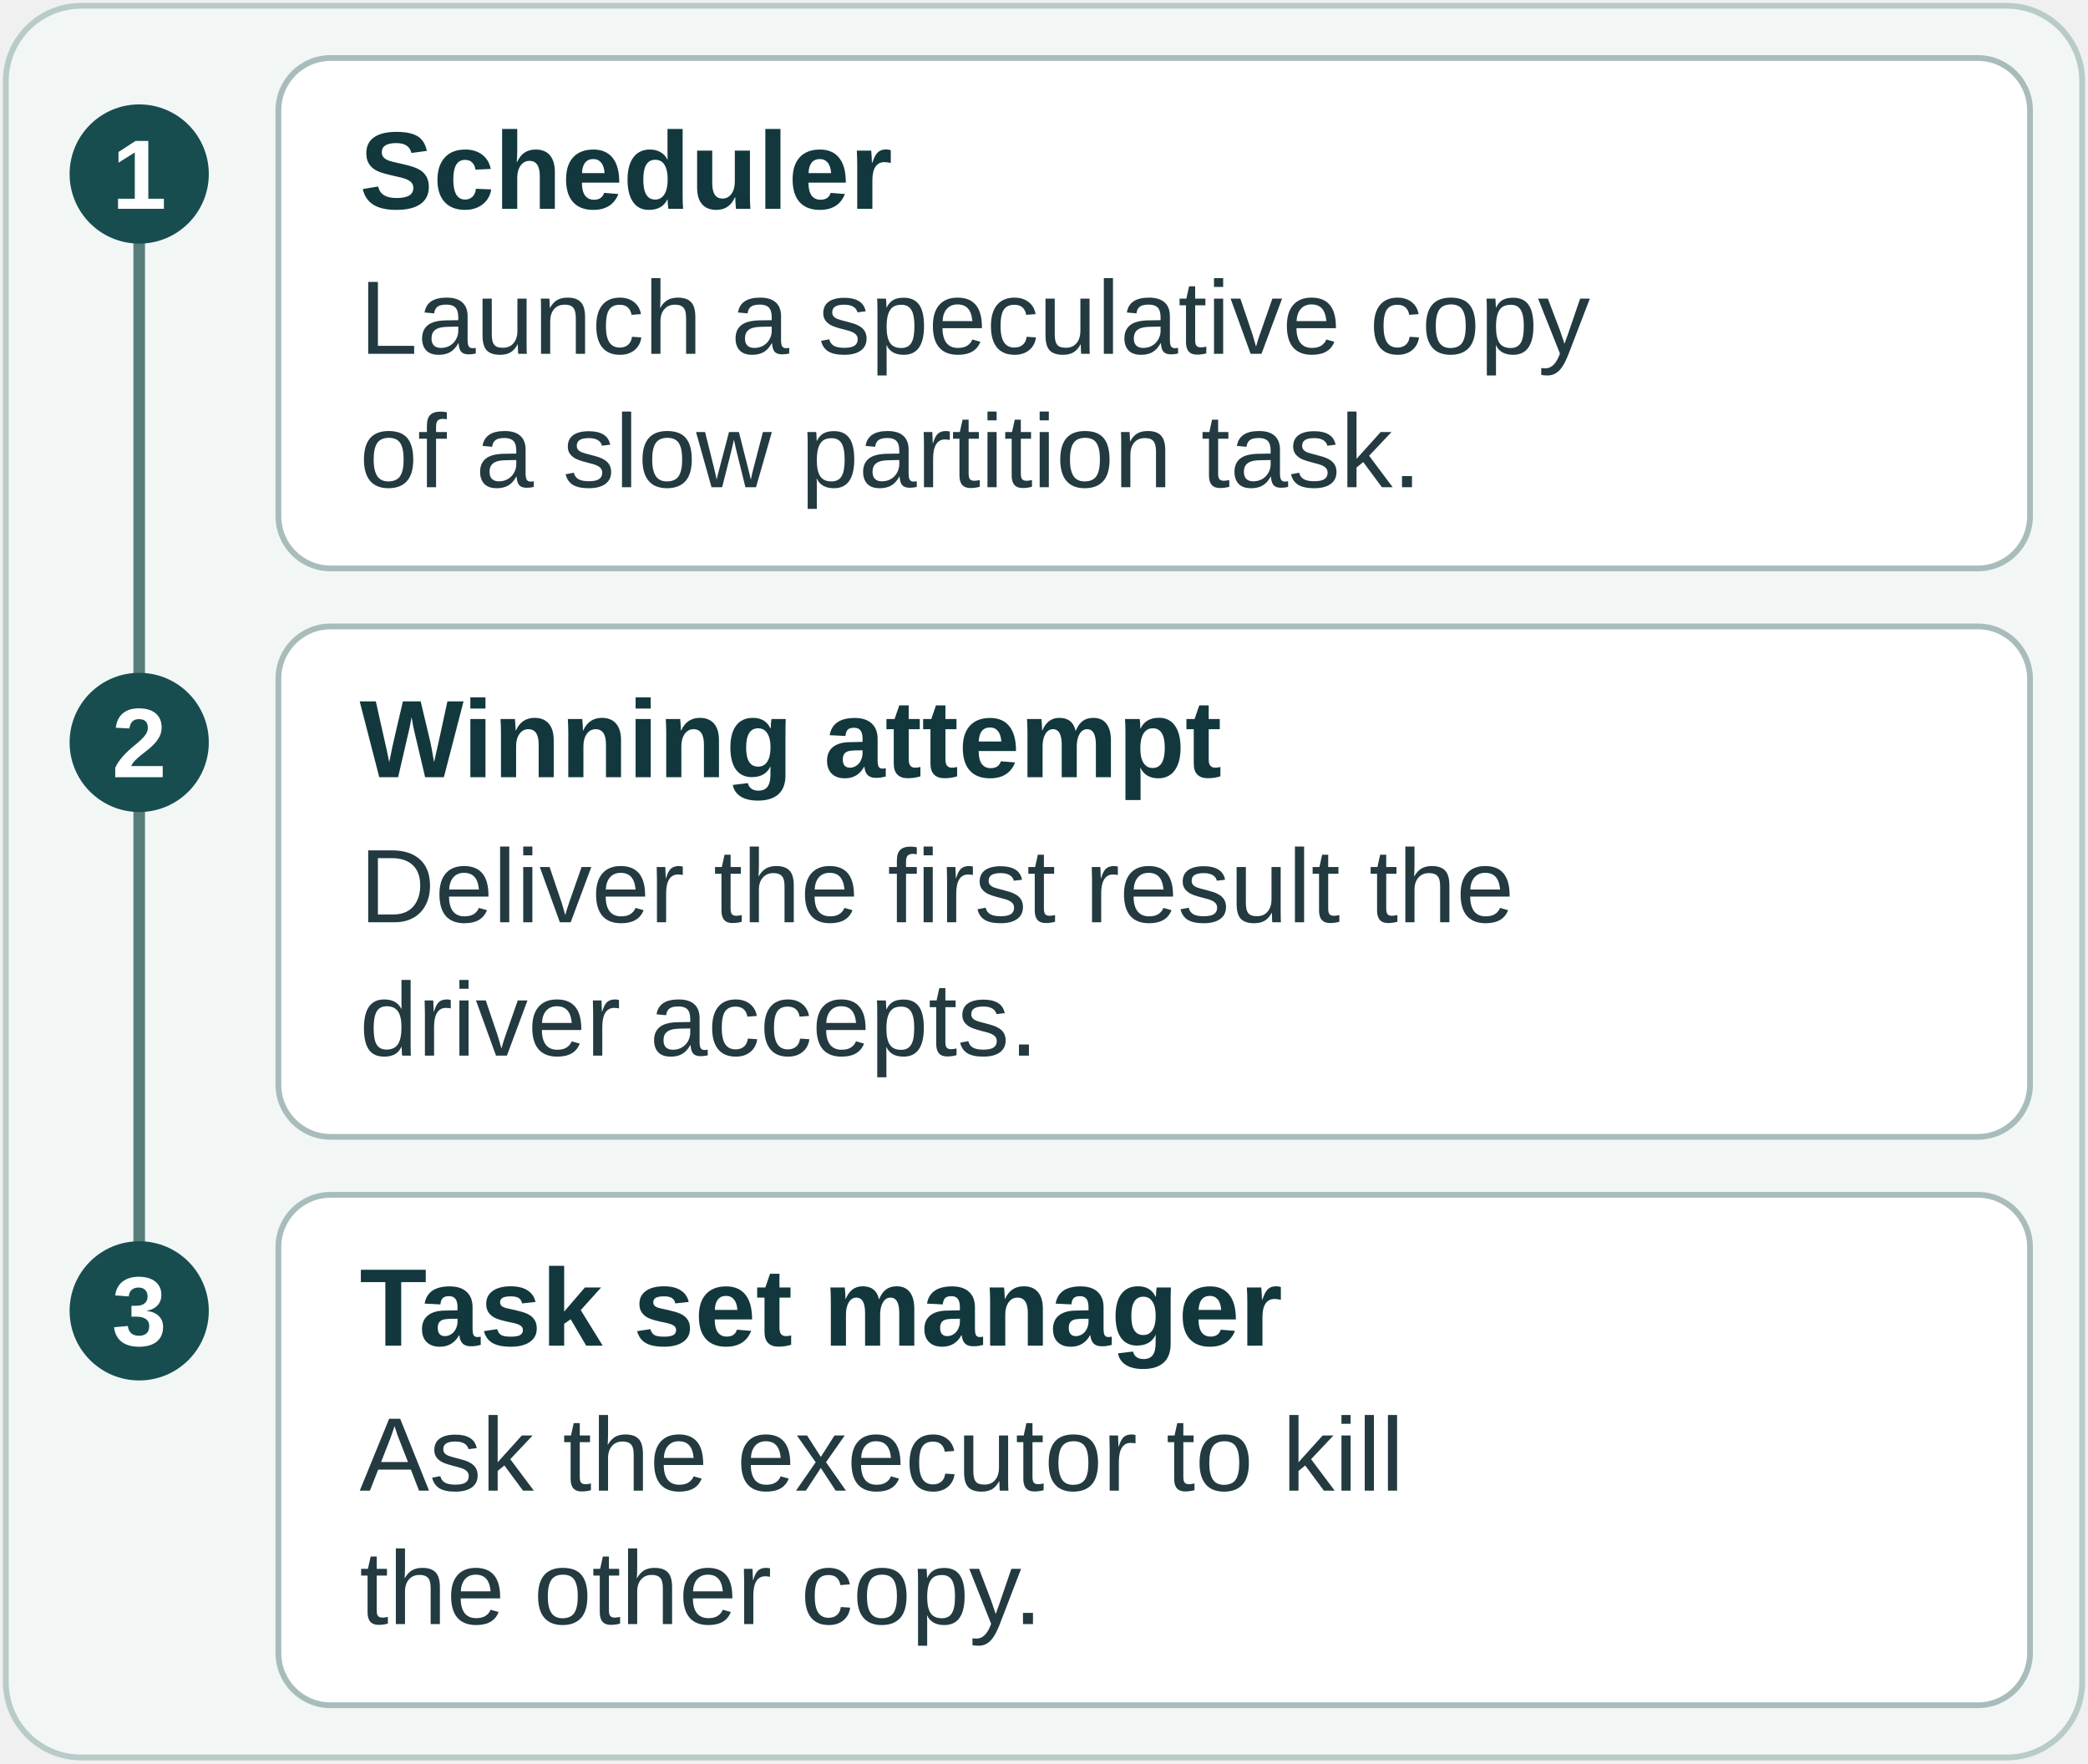
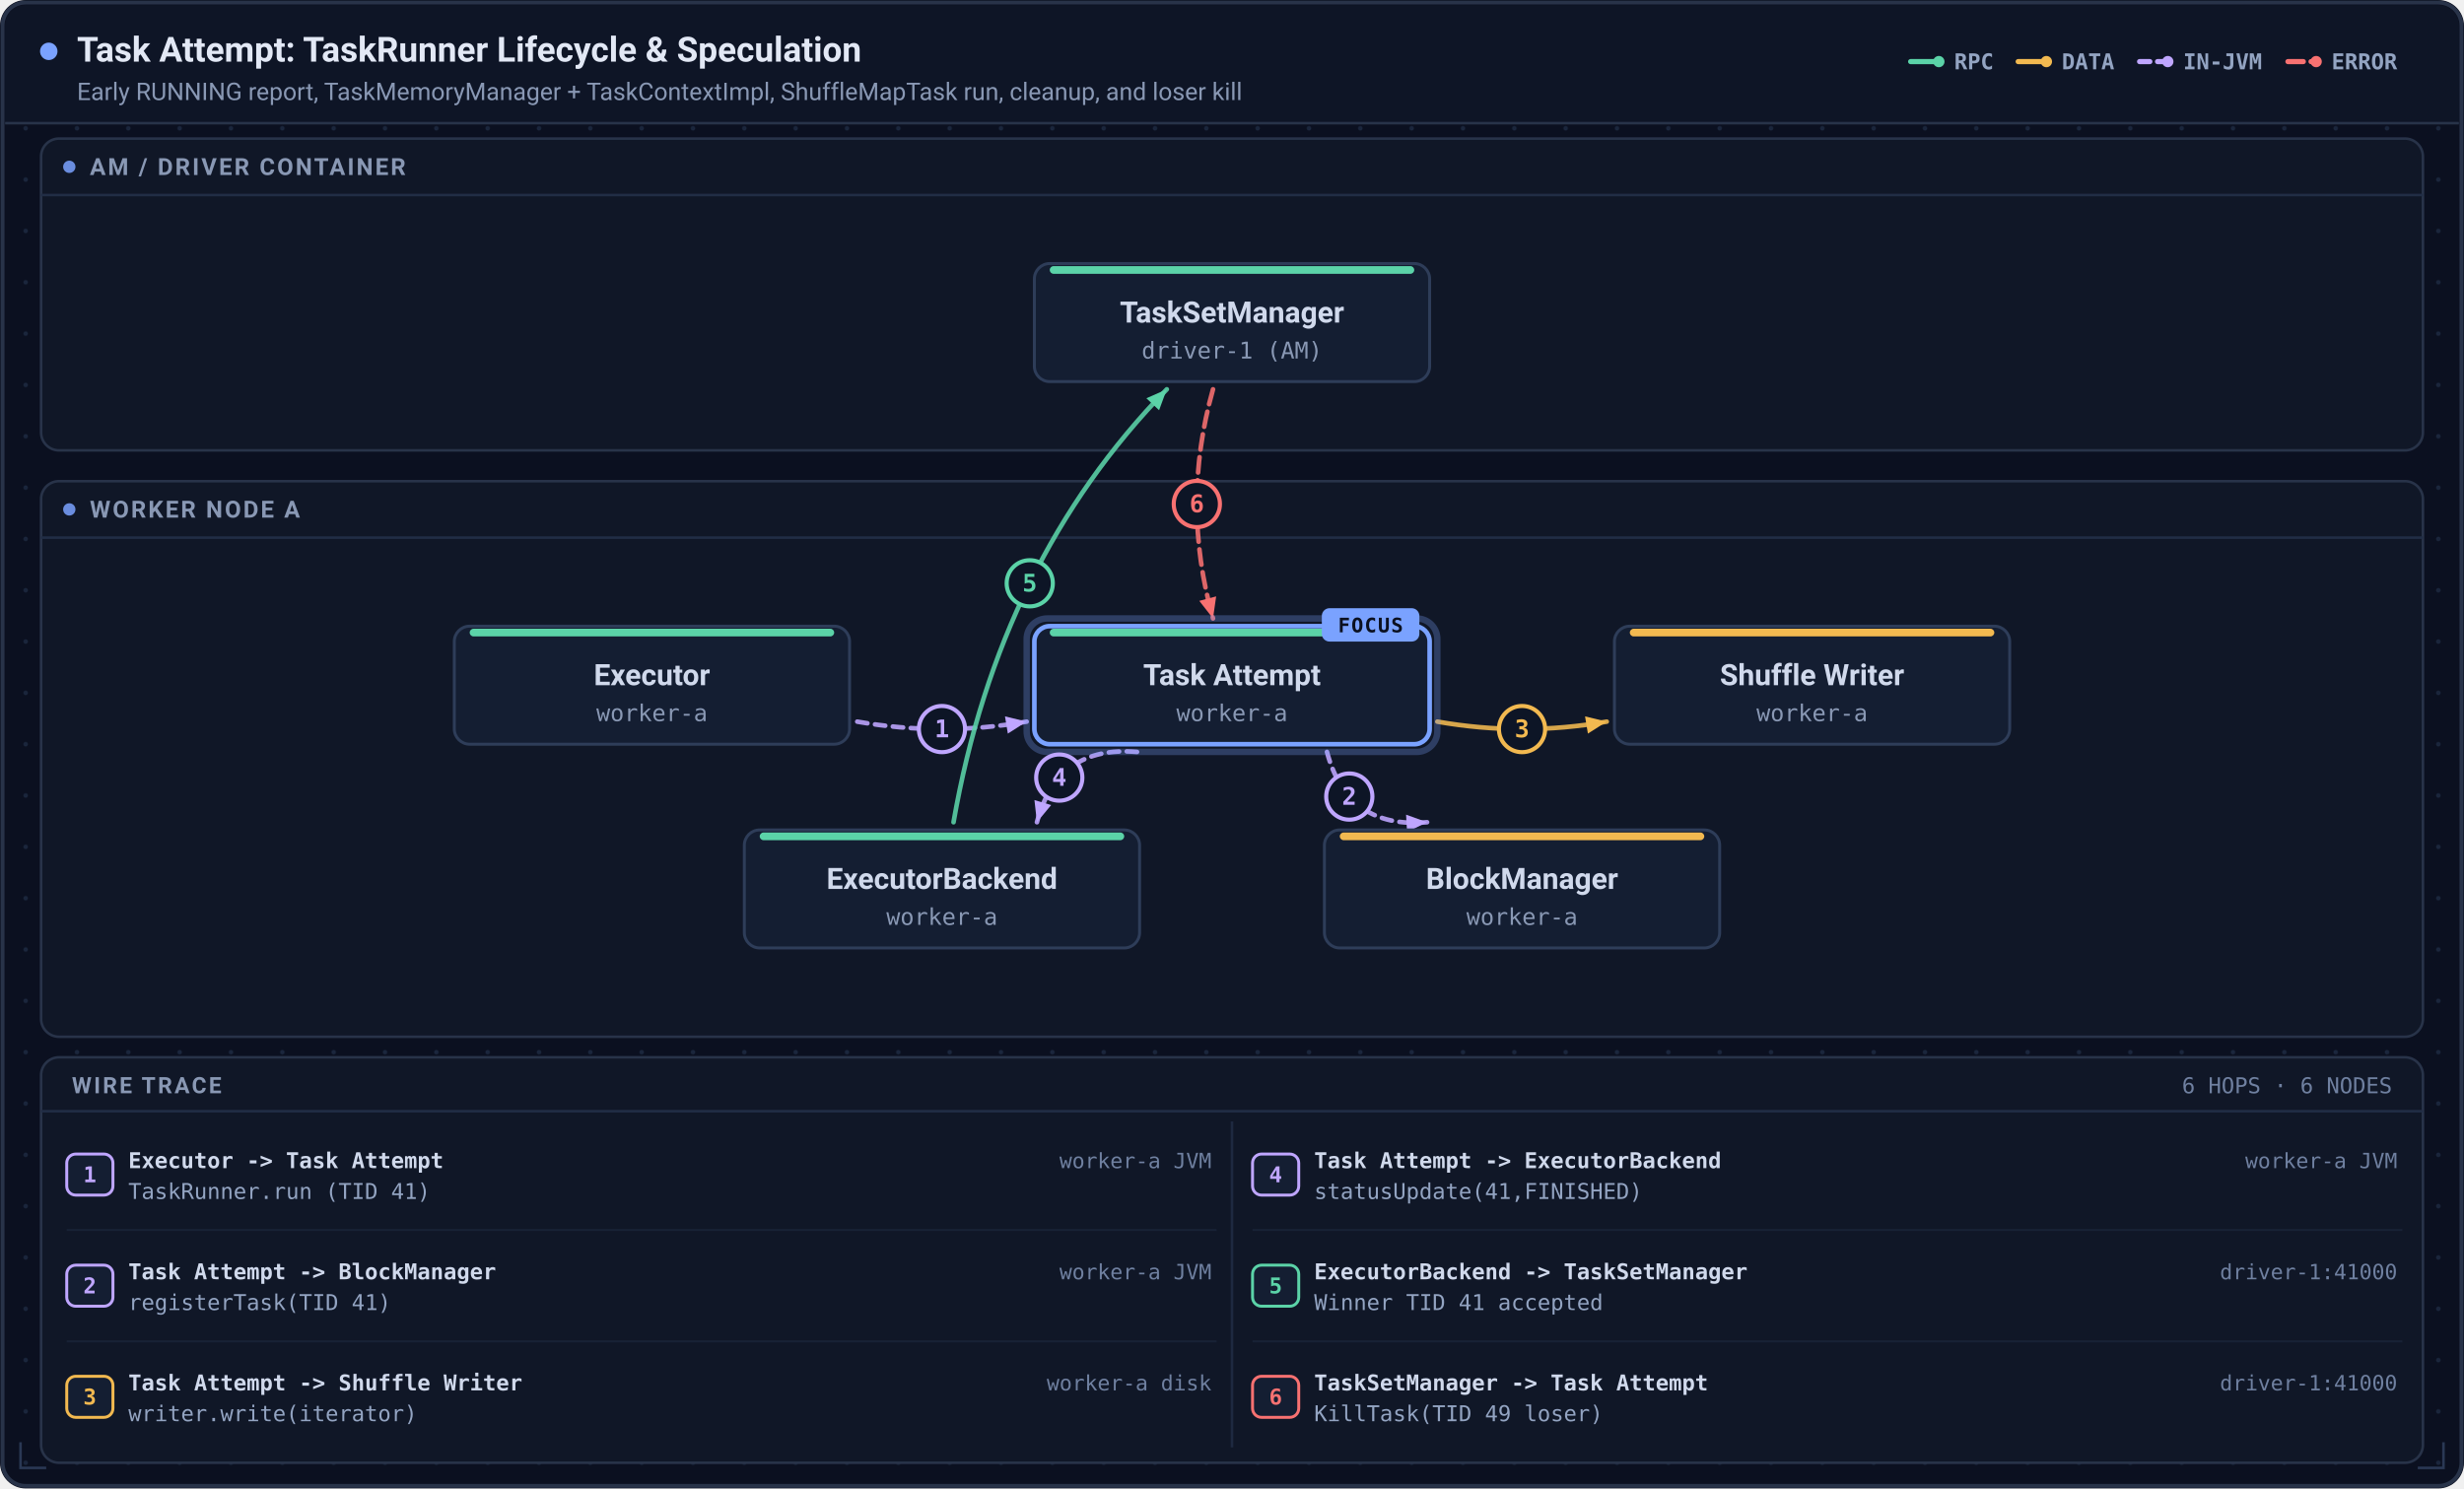
- <svg xmlns="http://www.w3.org/2000/svg" width="360" height="304" viewBox="0 0 360 304" role="img" aria-labelledby="flow-title" aria-describedby="flow-desc">
+ <svg xmlns="http://www.w3.org/2000/svg" width="960" height="580" viewBox="0 0 960 580" role="img" aria-labelledby="topo-title" aria-describedby="topo-desc">
+   <defs>
+     <pattern id="bp-grid" width="20" height="20" patternUnits="userSpaceOnUse">
+       <circle cx="10" cy="10" r="0.9" fill="#1a253b" />
+     </pattern>
+   </defs>
  <style>
- @keyframes handoff {
-   0%, 18% { transform: translateY(0); }
-   40%, 58% { transform: translateY(98px); }
-   82%, 100% { transform: translateY(196px); }
+ .f-sans { font-family: system-ui, -apple-system, 'Segoe UI', Roboto, Helvetica, Arial, sans-serif; }
+ .f-mono { font-family: ui-monospace, 'Cascadia Code', 'SFMono-Regular', Menlo, Consolas, monospace; }
+ @keyframes packet-travel {
+   0% { transform: translate(334px, 281.2px); color: #bfa6ff; opacity: 0; }
+   0.67% { transform: translate(334px, 281.2px); color: #bfa6ff; opacity: 1; }
+   5.17% { transform: translate(355.8px, 283.8px); color: #bfa6ff; opacity: 1; }
+   9.67% { transform: translate(378.2px, 283.8px); color: #bfa6ff; opacity: 1; }
+   14.17% { transform: translate(400px, 281.2px); color: #bfa6ff; opacity: 1; }
+   15.33% { transform: translate(400px, 281.2px); color: #bfa6ff; opacity: 0; }
+   16.00% { transform: translate(517px, 293px); color: #bfa6ff; opacity: 0; }
+   17.33% { transform: translate(517px, 293px); color: #bfa6ff; opacity: 1; }
+   21.83% { transform: translate(524.8px, 309.3px); color: #bfa6ff; opacity: 1; }
+   26.33% { transform: translate(538px, 318.6px); color: #bfa6ff; opacity: 1; }
+   30.83% { transform: translate(556px, 320.4px); color: #bfa6ff; opacity: 1; }
+   32.00% { transform: translate(556px, 320.4px); color: #bfa6ff; opacity: 0; }
+   32.67% { transform: translate(560px, 281.2px); color: #f2b950; opacity: 0; }
+   34.00% { transform: translate(560px, 281.2px); color: #f2b950; opacity: 1; }
+   38.50% { transform: translate(581.8px, 283.8px); color: #f2b950; opacity: 1; }
+   43.00% { transform: translate(604.2px, 283.8px); color: #f2b950; opacity: 1; }
+   47.50% { transform: translate(626px, 281.2px); color: #f2b950; opacity: 1; }
+   48.67% { transform: translate(626px, 281.2px); color: #f2b950; opacity: 0; }
+   49.33% { transform: translate(443px, 293px); color: #bfa6ff; opacity: 0; }
+   50.67% { transform: translate(443px, 293px); color: #bfa6ff; opacity: 1; }
+   55.17% { transform: translate(425px, 294.8px); color: #bfa6ff; opacity: 1; }
+   59.67% { transform: translate(411.8px, 304.2px); color: #bfa6ff; opacity: 1; }
+   64.17% { transform: translate(404px, 320.4px); color: #bfa6ff; opacity: 1; }
+   65.33% { transform: translate(404px, 320.4px); color: #bfa6ff; opacity: 0; }
+   66.00% { transform: translate(371.5px, 320.4px); color: #5bd3a8; opacity: 0; }
+   67.33% { transform: translate(371.5px, 320.4px); color: #5bd3a8; opacity: 1; }
+   71.83% { transform: translate(388.4px, 257px); color: #5bd3a8; opacity: 1; }
+   76.33% { transform: translate(416.6px, 199.7px); color: #5bd3a8; opacity: 1; }
+   80.83% { transform: translate(454.6px, 151.7px); color: #5bd3a8; opacity: 1; }
+   82.00% { transform: translate(454.6px, 151.7px); color: #5bd3a8; opacity: 0; }
+   82.67% { transform: translate(472.6px, 151.7px); color: #f87171; opacity: 0; }
+   84.00% { transform: translate(472.6px, 151.7px); color: #f87171; opacity: 1; }
+   88.50% { transform: translate(467.1px, 181.2px); color: #f87171; opacity: 1; }
+   93.00% { transform: translate(467.1px, 211.6px); color: #f87171; opacity: 1; }
+   97.50% { transform: translate(472.6px, 241px); color: #f87171; opacity: 1; }
+   98.67% { transform: translate(472.6px, 241px); color: #f87171; opacity: 0; }
+   100% { transform: translate(334px, 281.2px); color: #bfa6ff; opacity: 0; }
}
- @media (prefers-reduced-motion: no-preference) {
-   #focus { display: inline; animation: handoff 4.6s ease-in-out 1 both; }
+ #packet-orb {
+   opacity: 0;
+   animation: packet-travel 9s linear infinite;
}
- @media (prefers-reduced-motion: reduce) { #focus { display: none; animation: none; } }
+ @media (prefers-reduced-motion: reduce) {
+   #packet-orb { display: none; animation: none; }
+ }
</style>
-   <rect x="1" y="1" width="358" height="302" rx="13" fill="#f2f7f6" stroke="#b8cbc8" />
-   <path d="M24 30 V226" fill="none" stroke="#577d7b" stroke-width="2" />
-   <g font-family="Arial, Helvetica, sans-serif">
-     <rect x="48" y="10" width="302" height="88" rx="9" fill="#fff" stroke="#a8bdbb" />
-     <circle cx="24" cy="30" r="12" fill="#184d50" />
-     <text x="24" y="36" text-anchor="middle" font-size="17" font-weight="700" fill="#fff">1</text>
-     <text font-size="19" font-weight="700" fill="#12383d">
-       <tspan x="62" y="36">Scheduler</tspan>
-     </text>
-     <text font-size="18" fill="#223a40">
-       <tspan x="62" y="61">Launch a speculative copy</tspan>
-       <tspan x="62" y="84">of a slow partition task.</tspan>
-     </text>
-     <rect x="48" y="108" width="302" height="88" rx="9" fill="#fff" stroke="#a8bdbb" />
-     <circle cx="24" cy="128" r="12" fill="#184d50" />
-     <text x="24" y="134" text-anchor="middle" font-size="17" font-weight="700" fill="#fff">2</text>
-     <text font-size="19" font-weight="700" fill="#12383d">
-       <tspan x="62" y="134">Winning attempt</tspan>
-     </text>
-     <text font-size="18" fill="#223a40">
-       <tspan x="62" y="159">Deliver the first result the</tspan>
-       <tspan x="62" y="182">driver accepts.</tspan>
-     </text>
-     <rect x="48" y="206" width="302" height="88" rx="9" fill="#fff" stroke="#a8bdbb" />
-     <circle cx="24" cy="226" r="12" fill="#184d50" />
-     <text x="24" y="232" text-anchor="middle" font-size="17" font-weight="700" fill="#fff">3</text>
-     <text font-size="19" font-weight="700" fill="#12383d">
-       <tspan x="62" y="232">Task set manager</tspan>
-     </text>
-     <text font-size="18" fill="#223a40">
-       <tspan x="62" y="257">Ask the executor to kill</tspan>
-       <tspan x="62" y="280">the other copy.</tspan>
-     </text>
-   </g>
-   <g id="focus" display="none" aria-hidden="true">
-     <circle cx="24" cy="30" r="16" fill="none" stroke="#17484d" stroke-width="2" />
-     <path d="M40 25 l6 5 -6 5 z" fill="#17484d" />
+   <rect x="0" y="0" width="960" height="580" rx="10" fill="#0b1020" />
+   <rect x="1" y="1" width="958" height="578" rx="9" fill="url(#bp-grid)" />
+   <rect x="1" y="1" width="958" height="578" rx="9" fill="none" stroke="#283349" stroke-width="1.5" />
+   <g stroke="#344666" stroke-width="1" fill="none" opacity="0.75">
+     <path d="M 8 18 V 8 H 18" />
+     <path d="M 942 8 H 952 V 18" />
+     <path d="M 8 562 V 572 H 18" />
+     <path d="M 942 572 H 952 V 562" />
+   </g>
+   <g class="header-band">
+     <path d="M 10 2 H 950 A 8 8 0 0 1 958 10 V 48 H 2 V 10 A 8 8 0 0 1 10 2 Z" fill="#0e1526" />
+     <line x1="2" y1="48" x2="958" y2="48" stroke="#283349" stroke-width="1" />
+     <circle cx="19" cy="20" r="3.4" fill="#7aa2ff" />
+     <text class="f-sans" x="30" y="24" fill="#e2e8f5" font-size="13.5" font-weight="700">Task Attempt: TaskRunner Lifecycle &amp; Speculation</text>
+     <text class="f-sans" x="30" y="39" fill="#8998b4" font-size="9.5">Early RUNNING report, TaskMemoryManager + TaskContextImpl, ShuffleMapTask run, cleanup, and loser kill</text>
+     <g class="channel-legend">
+       <line x1="744.4" y1="24" x2="755.4" y2="24" stroke="#5bd3a8" stroke-width="2" stroke-linecap="round" />
+       <circle cx="755.4" cy="24" r="2.2" fill="#5bd3a8" />
+       <text class="f-mono" x="761.4" y="27" fill="#93a4c2" font-size="8.5" font-weight="600">RPC</text>
+       <line x1="786.3" y1="24" x2="797.3" y2="24" stroke="#f2b950" stroke-width="2" stroke-linecap="round" />
+       <circle cx="797.3" cy="24" r="2.2" fill="#f2b950" />
+       <text class="f-mono" x="803.3" y="27" fill="#93a4c2" font-size="8.5" font-weight="600">DATA</text>
+       <line x1="833.6" y1="24" x2="844.6" y2="24" stroke="#bfa6ff" stroke-width="2" stroke-dasharray="4 3" stroke-linecap="round" />
+       <circle cx="844.6" cy="24" r="2.2" fill="#bfa6ff" />
+       <text class="f-mono" x="850.6" y="27" fill="#93a4c2" font-size="8.5" font-weight="600">IN-JVM</text>
+       <line x1="891.4" y1="24" x2="902.4" y2="24" stroke="#f87171" stroke-width="2" stroke-dasharray="6 3" stroke-linecap="round" />
+       <circle cx="902.4" cy="24" r="2.2" fill="#f87171" />
+       <text class="f-mono" x="908.4" y="27" fill="#93a4c2" font-size="8.5" font-weight="600">ERROR</text>
+     </g>
+   </g>
+   <g class="topology-stage">
+     <g class="host-zone" data-zone="driver-jvm">
+       <rect x="16" y="54" width="928" height="121.5" rx="7" fill="#101727" stroke="#283349" stroke-width="1" />
+       <line x1="16" y1="76" x2="944" y2="76" stroke="#212d45" stroke-width="1" />
+       <circle cx="27" cy="65" r="2.4" fill="#7aa2ff" fill-opacity="0.85" />
+       <text class="f-sans" x="35" y="68.2" fill="#8998b4" font-size="9.2" font-weight="700" letter-spacing="0.09em">AM / DRIVER CONTAINER</text>
+     </g>
+     <g class="host-zone" data-zone="worker-node-a">
+       <rect x="16" y="187.5" width="928" height="216.5" rx="7" fill="#101727" stroke="#283349" stroke-width="1" />
+       <line x1="16" y1="209.5" x2="944" y2="209.5" stroke="#212d45" stroke-width="1" />
+       <circle cx="27" cy="198.5" r="2.4" fill="#7aa2ff" fill-opacity="0.85" />
+       <text class="f-sans" x="35" y="201.7" fill="#8998b4" font-size="9.2" font-weight="700" letter-spacing="0.09em">WORKER NODE A</text>
+     </g>
+     <g class="topo-edge" data-from="executor" data-to="task-attempt">
+       <path d="M 334 281.2 Q 367 287 400 281.2" fill="none" stroke="#bfa6ff" stroke-width="1.8" stroke-opacity="0.88" stroke-dasharray="4 3" stroke-linecap="round" />
+       <polygon points="-8,-3.4 0,0 -8,3.4" fill="#bfa6ff" transform="translate(400, 281.2) rotate(-9.4)" />
+     </g>
+     <g class="topo-edge" data-from="task-attempt" data-to="block-manager">
+       <path d="M 517 293 Q 525 323.1 556 320.4" fill="none" stroke="#bfa6ff" stroke-width="1.8" stroke-opacity="0.88" stroke-dasharray="4 3" stroke-linecap="round" />
+       <polygon points="-8,-3.4 0,0 -8,3.4" fill="#bfa6ff" transform="translate(556, 320.4) rotate(-3.2)" />
+     </g>
+     <g class="topo-edge" data-from="task-attempt" data-to="shuffle-writer">
+       <path d="M 560 281.2 Q 593 287 626 281.2" fill="none" stroke="#f2b950" stroke-width="1.8" stroke-opacity="0.88" stroke-linecap="round" />
+       <polygon points="-8,-3.4 0,0 -8,3.4" fill="#f2b950" transform="translate(626, 281.2) rotate(-9.4)" />
+     </g>
+     <g class="topo-edge" data-from="task-attempt" data-to="executor-backend">
+       <path d="M 443 293 Q 412 290.4 404 320.4" fill="none" stroke="#bfa6ff" stroke-width="1.8" stroke-opacity="0.88" stroke-dasharray="4 3" stroke-linecap="round" />
+       <polygon points="-8,-3.4 0,0 -8,3.4" fill="#bfa6ff" transform="translate(404, 320.4) rotate(106.6)" />
+     </g>
+     <g class="topo-edge" data-from="executor-backend" data-to="task-set-manager">
+       <path d="M 371.5 320.4 Q 389.3 218.6 454.6 151.7" fill="none" stroke="#5bd3a8" stroke-width="1.8" stroke-opacity="0.88" stroke-linecap="round" />
+       <polygon points="-8,-3.4 0,0 -8,3.4" fill="#5bd3a8" transform="translate(454.6, 151.7) rotate(-46.7)" />
+     </g>
+     <g class="topo-edge" data-from="task-set-manager" data-to="task-attempt">
+       <path d="M 472.6 151.7 Q 460 196.4 472.6 241" fill="none" stroke="#f87171" stroke-width="1.8" stroke-opacity="0.88" stroke-dasharray="6 3" stroke-linecap="round" />
+       <polygon points="-8,-3.4 0,0 -8,3.4" fill="#f87171" transform="translate(472.6, 241) rotate(75.1)" />
+     </g>
+     <g class="topo-node" data-id="task-set-manager">
+       <rect x="403" y="102.7" width="154" height="46" rx="6" fill="#141e32" stroke="#2e3d59" stroke-width="1.15" />
+       <rect x="409" y="103.7" width="142" height="3" rx="1.5" fill="#5bd3a8" />
+       <text class="f-sans" x="480" y="125.7" text-anchor="middle" fill="#d0d9ec" font-size="11.5" font-weight="700">TaskSetManager</text>
+       <text class="f-mono" x="480" y="139.7" text-anchor="middle" fill="#8998b4" font-size="9">driver-1 (AM)</text>
+     </g>
+     <g class="topo-node" data-id="executor">
+       <rect x="177" y="244" width="154" height="46" rx="6" fill="#141e32" stroke="#2e3d59" stroke-width="1.15" />
+       <rect x="183" y="245" width="142" height="3" rx="1.5" fill="#5bd3a8" />
+       <text class="f-sans" x="254" y="267" text-anchor="middle" fill="#d0d9ec" font-size="11.5" font-weight="700">Executor</text>
+       <text class="f-mono" x="254" y="281" text-anchor="middle" fill="#8998b4" font-size="9">worker-a</text>
+     </g>
+     <g class="topo-node" data-id="task-attempt">
+       <rect x="400" y="241" width="160" height="52" rx="8" fill="none" stroke="#7aa2ff" stroke-opacity="0.28" stroke-width="2.5" />
+       <rect x="403" y="244" width="154" height="46" rx="6" fill="#141e32" stroke="#7aa2ff" stroke-width="1.8" />
+       <rect x="409" y="245" width="142" height="3" rx="1.5" fill="#5bd3a8" />
+       <text class="f-sans" x="480" y="267" text-anchor="middle" fill="#d0d9ec" font-size="11.5" font-weight="700">Task Attempt</text>
+       <text class="f-mono" x="480" y="281" text-anchor="middle" fill="#8998b4" font-size="9">worker-a</text>
+       <g transform="translate(515, 237)">
+         <rect x="0" y="0" width="38" height="13" rx="3" fill="#7aa2ff" />
+         <text class="f-mono" x="19" y="9.4" text-anchor="middle" fill="#0b1020" font-size="7.8" font-weight="700" letter-spacing="0.06em">FOCUS</text>
+       </g>
+     </g>
+     <g class="topo-node" data-id="shuffle-writer">
+       <rect x="629" y="244" width="154" height="46" rx="6" fill="#141e32" stroke="#2e3d59" stroke-width="1.15" />
+       <rect x="635" y="245" width="142" height="3" rx="1.5" fill="#f2b950" />
+       <text class="f-sans" x="706" y="267" text-anchor="middle" fill="#d0d9ec" font-size="11.5" font-weight="700">Shuffle Writer</text>
+       <text class="f-mono" x="706" y="281" text-anchor="middle" fill="#8998b4" font-size="9">worker-a</text>
+     </g>
+     <g class="topo-node" data-id="executor-backend">
+       <rect x="290" y="323.4" width="154" height="46" rx="6" fill="#141e32" stroke="#2e3d59" stroke-width="1.15" />
+       <rect x="296" y="324.4" width="142" height="3" rx="1.5" fill="#5bd3a8" />
+       <text class="f-sans" x="367" y="346.4" text-anchor="middle" fill="#d0d9ec" font-size="11.5" font-weight="700">ExecutorBackend</text>
+       <text class="f-mono" x="367" y="360.4" text-anchor="middle" fill="#8998b4" font-size="9">worker-a</text>
+     </g>
+     <g class="topo-node" data-id="block-manager">
+       <rect x="516" y="323.4" width="154" height="46" rx="6" fill="#141e32" stroke="#2e3d59" stroke-width="1.15" />
+       <rect x="522" y="324.4" width="142" height="3" rx="1.5" fill="#f2b950" />
+       <text class="f-sans" x="593" y="346.4" text-anchor="middle" fill="#d0d9ec" font-size="11.5" font-weight="700">BlockManager</text>
+       <text class="f-mono" x="593" y="360.4" text-anchor="middle" fill="#8998b4" font-size="9">worker-a</text>
+     </g>
+     <g class="hop-badge" data-hop="1">
+       <circle cx="367" cy="284.1" r="9" fill="#0d1526" stroke="#bfa6ff" stroke-width="1.6" />
+       <text class="f-mono" x="367" y="287.3" text-anchor="middle" fill="#bfa6ff" font-size="9.5" font-weight="700">1</text>
+     </g>
+     <g class="hop-badge" data-hop="2">
+       <circle cx="525.7" cy="310.4" r="9" fill="#0d1526" stroke="#bfa6ff" stroke-width="1.6" />
+       <text class="f-mono" x="525.7" y="313.6" text-anchor="middle" fill="#bfa6ff" font-size="9.5" font-weight="700">2</text>
+     </g>
+     <g class="hop-badge" data-hop="3">
+       <circle cx="593" cy="284.1" r="9" fill="#0d1526" stroke="#f2b950" stroke-width="1.6" />
+       <text class="f-mono" x="593" y="287.3" text-anchor="middle" fill="#f2b950" font-size="9.5" font-weight="700">3</text>
+     </g>
+     <g class="hop-badge" data-hop="4">
+       <circle cx="412.7" cy="303" r="9" fill="#0d1526" stroke="#bfa6ff" stroke-width="1.6" />
+       <text class="f-mono" x="412.7" y="306.2" text-anchor="middle" fill="#bfa6ff" font-size="9.5" font-weight="700">4</text>
+     </g>
+     <g class="hop-badge" data-hop="5">
+       <circle cx="401.2" cy="227.3" r="9" fill="#0d1526" stroke="#5bd3a8" stroke-width="1.6" />
+       <text class="f-mono" x="401.2" y="230.5" text-anchor="middle" fill="#5bd3a8" font-size="9.5" font-weight="700">5</text>
+     </g>
+     <g class="hop-badge" data-hop="6">
+       <circle cx="466.3" cy="196.4" r="9" fill="#0d1526" stroke="#f87171" stroke-width="1.6" />
+       <text class="f-mono" x="466.3" y="199.6" text-anchor="middle" fill="#f87171" font-size="9.5" font-weight="700">6</text>
+     </g>
+     <g id="packet-orb" aria-hidden="true">
+       <circle cx="0" cy="0" r="11" fill="currentColor" fill-opacity="0.22" />
+       <circle cx="0" cy="0" r="6.2" fill="currentColor" fill-opacity="0.48" />
+       <circle cx="0" cy="0" r="3.4" fill="#ffffff" stroke="currentColor" stroke-width="1.5" />
+     </g>
+   </g>
+   <g class="wire-trace-strip">
+     <rect x="16" y="412" width="928" height="158" rx="7" fill="#101727" stroke="#283349" stroke-width="1" />
+     <line x1="16" y1="433" x2="944" y2="433" stroke="#212d45" stroke-width="1" />
+     <text class="f-sans" x="28" y="426" fill="#8998b4" font-size="8.8" font-weight="700" letter-spacing="0.1em">WIRE TRACE</text>
+     <text class="f-mono" x="932" y="426" text-anchor="end" fill="#6f80a0" font-size="8.5">6 HOPS · 6 NODES</text>
+     <line x1="480" y1="437" x2="480" y2="564" stroke="#1e2940" stroke-width="1" />
+     <g class="trace-row" data-hop="1">
+       <rect x="26" y="449.7" width="18" height="16" rx="3.5" fill="#141e32" stroke="#bfa6ff" stroke-width="1.15" />
+       <text class="f-mono" x="35" y="460.7" text-anchor="middle" fill="#bfa6ff" font-size="8.5" font-weight="700">1</text>
+       <text class="f-mono" x="50" y="455.2" fill="#d0d9ec" font-size="8.5" font-weight="600">Executor -&gt; Task Attempt</text>
+       <text class="f-mono" x="472" y="455.2" text-anchor="end" fill="#6f80a0" font-size="8.2">worker-a JVM</text>
+       <text class="f-mono" x="50" y="467.2" fill="#93a4c2" font-size="8.5">TaskRunner.run (TID 41)</text>
+     </g>
+     <g class="trace-row" data-hop="2">
+       <line x1="26" y1="479.3" x2="474" y2="479.3" stroke="#182236" stroke-width="0.75" />
+       <rect x="26" y="493" width="18" height="16" rx="3.5" fill="#141e32" stroke="#bfa6ff" stroke-width="1.15" />
+       <text class="f-mono" x="35" y="504" text-anchor="middle" fill="#bfa6ff" font-size="8.5" font-weight="700">2</text>
+       <text class="f-mono" x="50" y="498.5" fill="#d0d9ec" font-size="8.5" font-weight="600">Task Attempt -&gt; BlockManager</text>
+       <text class="f-mono" x="472" y="498.5" text-anchor="end" fill="#6f80a0" font-size="8.2">worker-a JVM</text>
+       <text class="f-mono" x="50" y="510.5" fill="#93a4c2" font-size="8.5">registerTask(TID 41)</text>
+     </g>
+     <g class="trace-row" data-hop="3">
+       <line x1="26" y1="522.7" x2="474" y2="522.7" stroke="#182236" stroke-width="0.75" />
+       <rect x="26" y="536.3" width="18" height="16" rx="3.5" fill="#141e32" stroke="#f2b950" stroke-width="1.15" />
+       <text class="f-mono" x="35" y="547.3" text-anchor="middle" fill="#f2b950" font-size="8.5" font-weight="700">3</text>
+       <text class="f-mono" x="50" y="541.8" fill="#d0d9ec" font-size="8.5" font-weight="600">Task Attempt -&gt; Shuffle Writer</text>
+       <text class="f-mono" x="472" y="541.8" text-anchor="end" fill="#6f80a0" font-size="8.2">worker-a disk</text>
+       <text class="f-mono" x="50" y="553.8" fill="#93a4c2" font-size="8.5">writer.write(iterator)</text>
+     </g>
+     <g class="trace-row" data-hop="4">
+       <rect x="488" y="449.7" width="18" height="16" rx="3.5" fill="#141e32" stroke="#bfa6ff" stroke-width="1.15" />
+       <text class="f-mono" x="497" y="460.7" text-anchor="middle" fill="#bfa6ff" font-size="8.5" font-weight="700">4</text>
+       <text class="f-mono" x="512" y="455.2" fill="#d0d9ec" font-size="8.5" font-weight="600">Task Attempt -&gt; ExecutorBackend</text>
+       <text class="f-mono" x="934" y="455.2" text-anchor="end" fill="#6f80a0" font-size="8.2">worker-a JVM</text>
+       <text class="f-mono" x="512" y="467.2" fill="#93a4c2" font-size="8.5">statusUpdate(41,FINISHED)</text>
+     </g>
+     <g class="trace-row" data-hop="5">
+       <line x1="488" y1="479.3" x2="936" y2="479.3" stroke="#182236" stroke-width="0.75" />
+       <rect x="488" y="493" width="18" height="16" rx="3.5" fill="#141e32" stroke="#5bd3a8" stroke-width="1.15" />
+       <text class="f-mono" x="497" y="504" text-anchor="middle" fill="#5bd3a8" font-size="8.5" font-weight="700">5</text>
+       <text class="f-mono" x="512" y="498.5" fill="#d0d9ec" font-size="8.5" font-weight="600">ExecutorBackend -&gt; TaskSetManager</text>
+       <text class="f-mono" x="934" y="498.5" text-anchor="end" fill="#6f80a0" font-size="8.2">driver-1:41000</text>
+       <text class="f-mono" x="512" y="510.5" fill="#93a4c2" font-size="8.5">Winner TID 41 accepted</text>
+     </g>
+     <g class="trace-row" data-hop="6">
+       <line x1="488" y1="522.7" x2="936" y2="522.7" stroke="#182236" stroke-width="0.75" />
+       <rect x="488" y="536.3" width="18" height="16" rx="3.5" fill="#141e32" stroke="#f87171" stroke-width="1.15" />
+       <text class="f-mono" x="497" y="547.3" text-anchor="middle" fill="#f87171" font-size="8.5" font-weight="700">6</text>
+       <text class="f-mono" x="512" y="541.8" fill="#d0d9ec" font-size="8.5" font-weight="600">TaskSetManager -&gt; Task Attempt</text>
+       <text class="f-mono" x="934" y="541.8" text-anchor="end" fill="#6f80a0" font-size="8.2">driver-1:41000</text>
+       <text class="f-mono" x="512" y="553.8" fill="#93a4c2" font-size="8.5">KillTask(TID 49 loser)</text>
+     </g>
  </g>
</svg>
